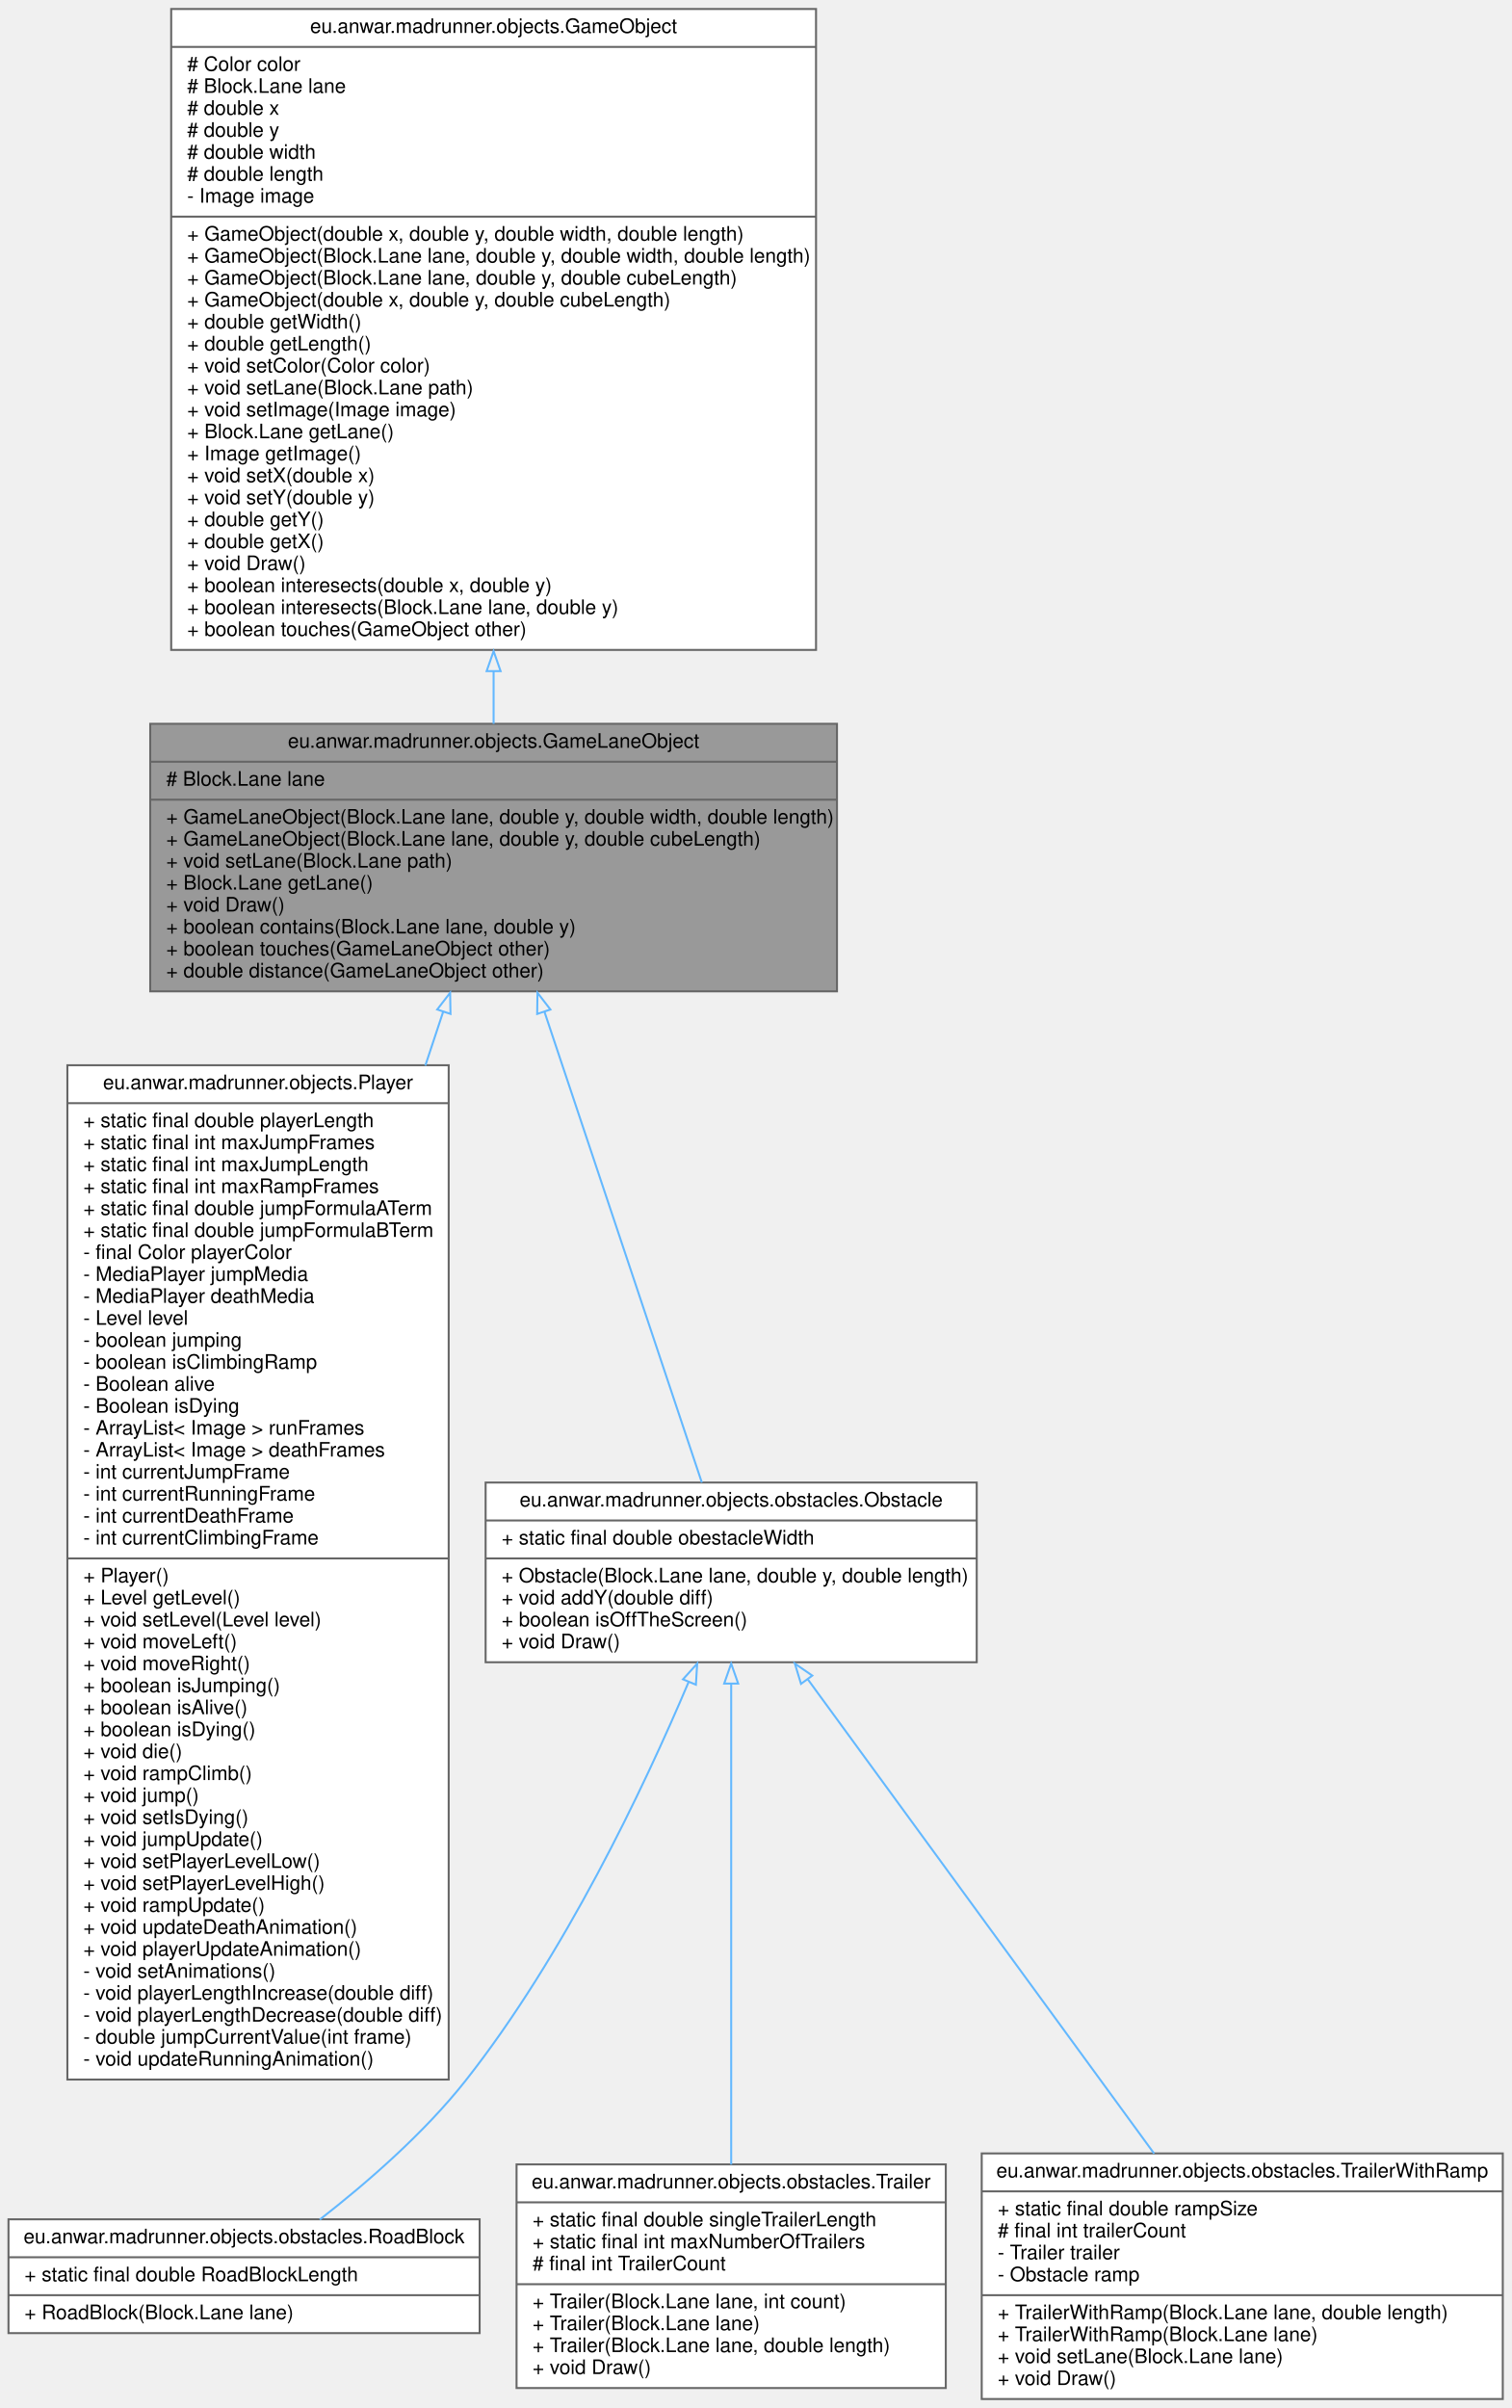
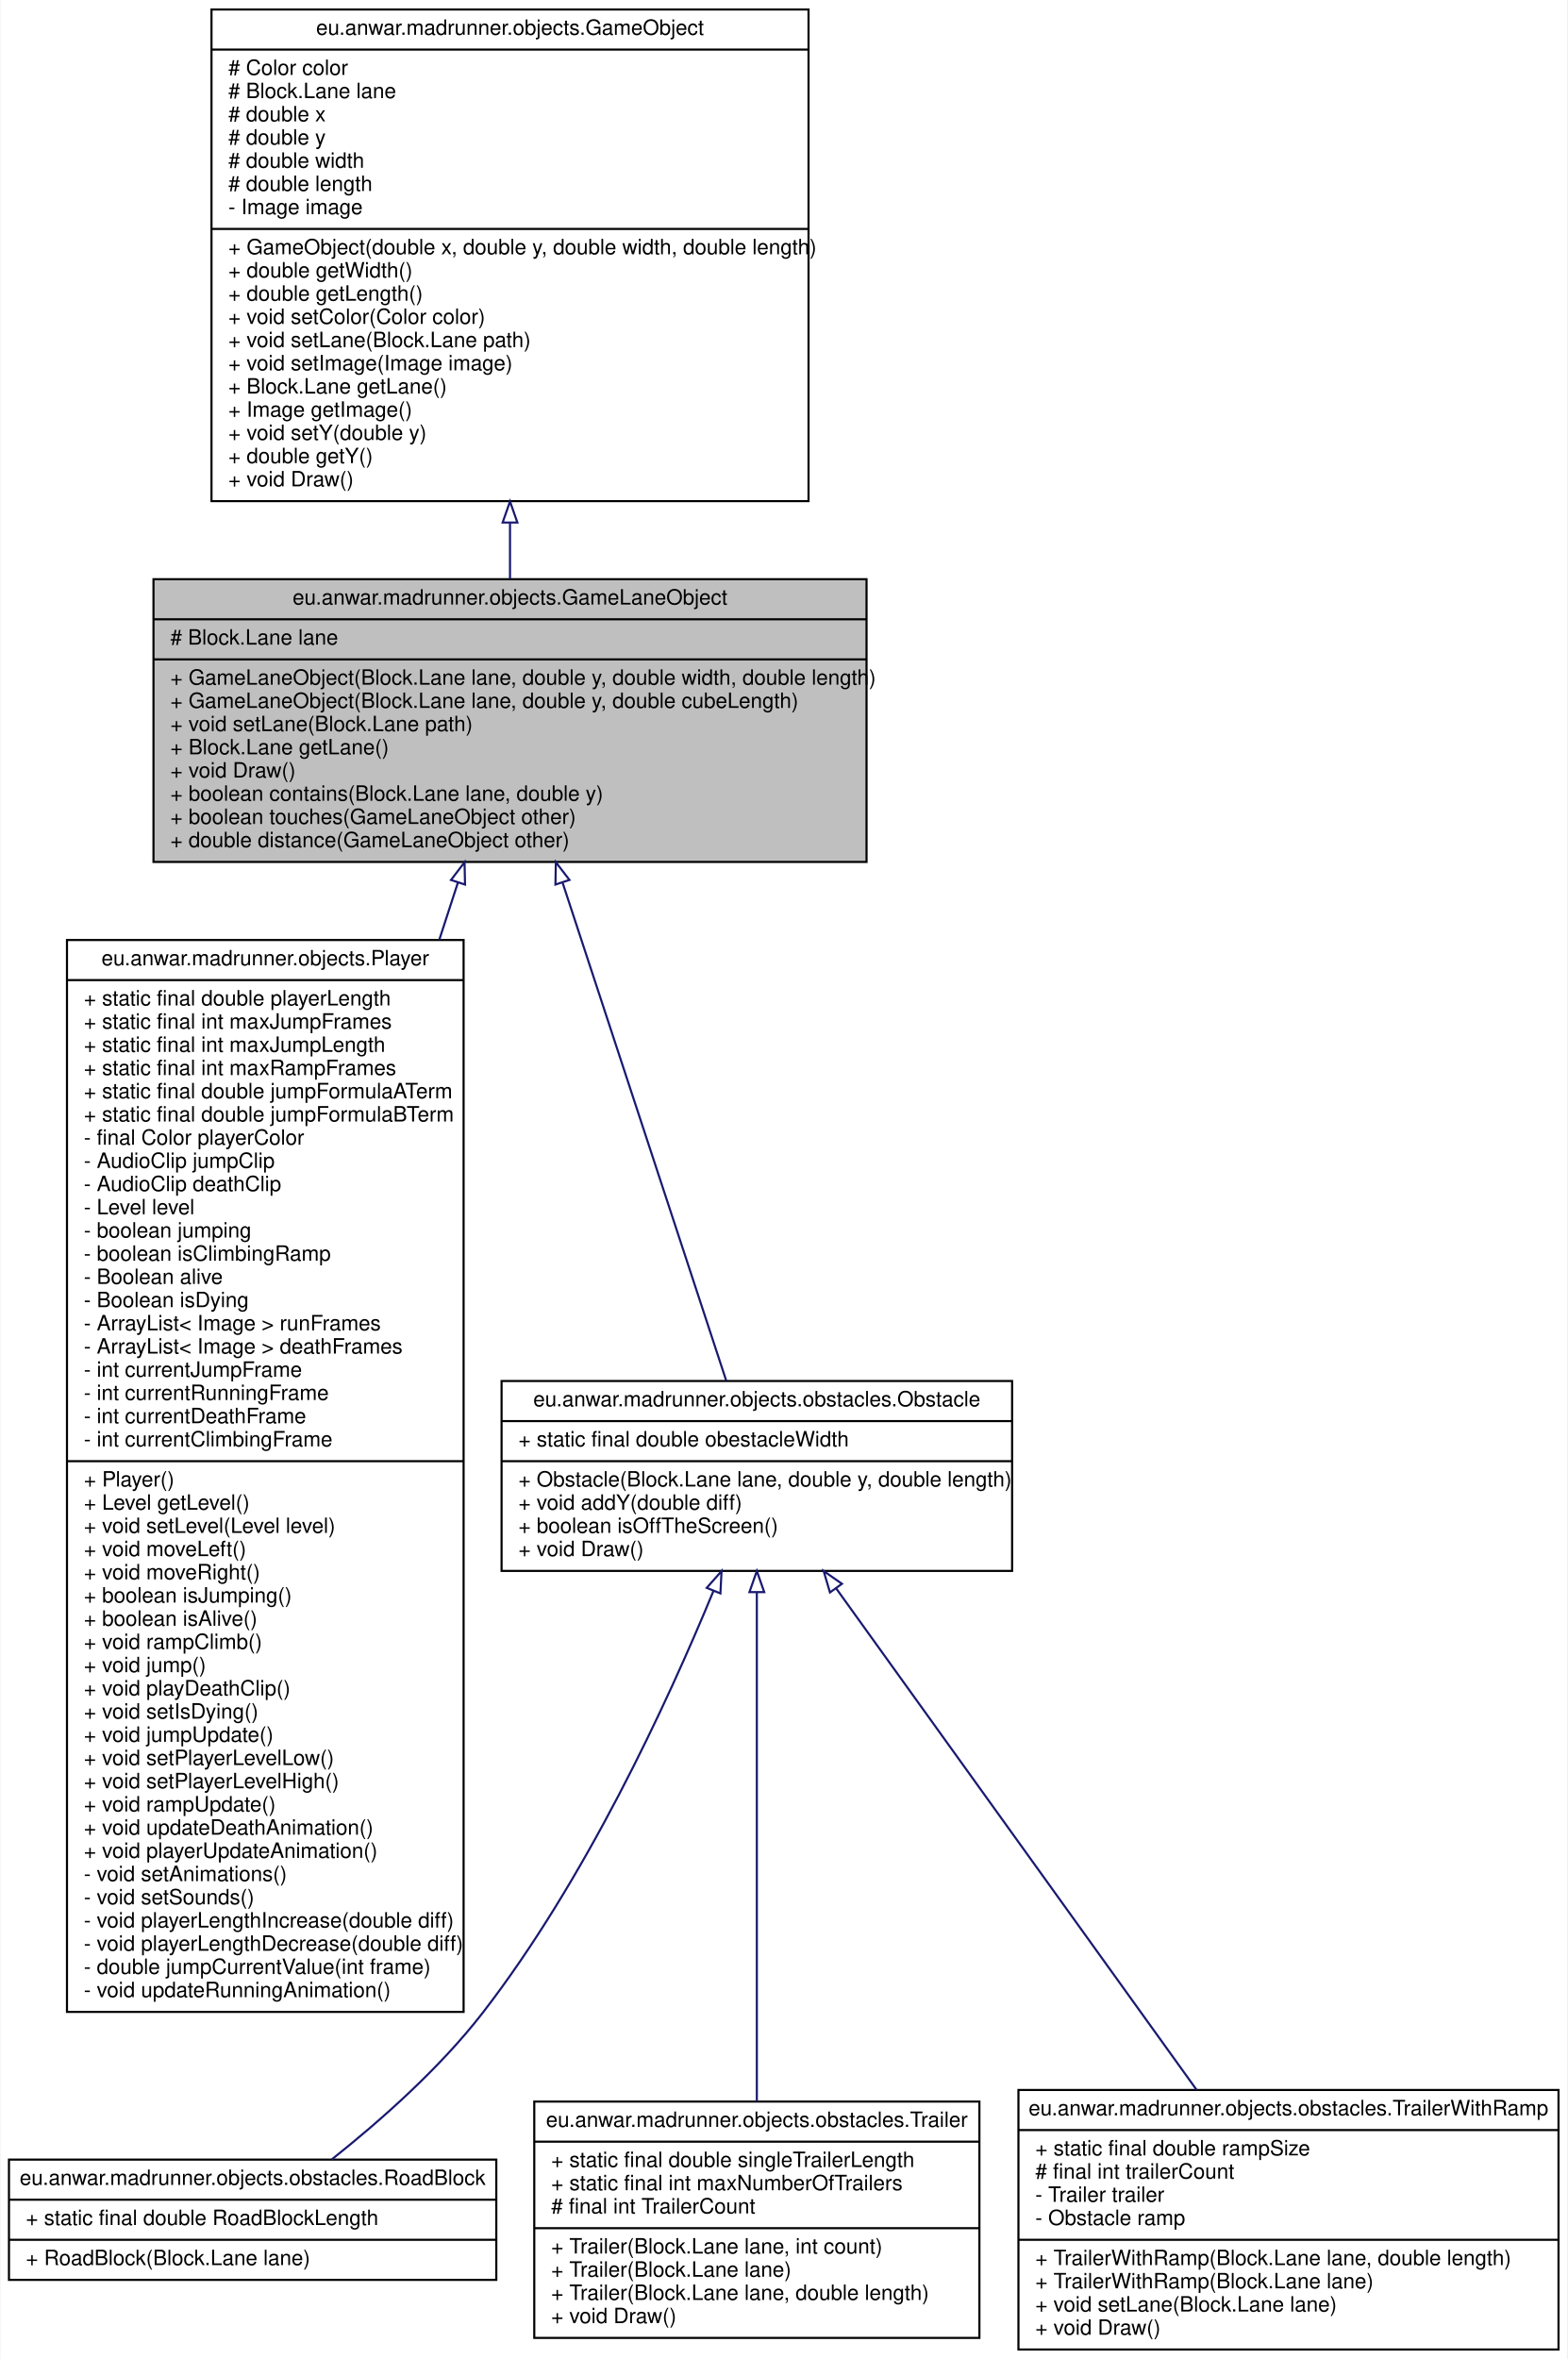
- <svg xmlns="http://www.w3.org/2000/svg" xmlns:xlink="http://www.w3.org/1999/xlink" width="757pt" height="1206pt" viewBox="0.00 0.00 756.50 1206.00">
-   <g id="graph0" class="graph" transform="scale(1 1) rotate(0) translate(4 1202)">
+ <svg xmlns="http://www.w3.org/2000/svg" xmlns:xlink="http://www.w3.org/1999/xlink" width="743pt" height="1118pt" viewBox="0.00 0.00 742.50 1118.00">
+   <g id="graph0" class="graph" transform="scale(1 1) rotate(0) translate(4 1114)">
+     <polygon fill="white" stroke="transparent" points="-4,4 -4,-1114 738.5,-1114 738.5,4 -4,4" />
    <g id="node1" class="node">
      <g id="a_node1">
        <a xlink:title=" ">
-           <polygon fill="#999999" stroke="#666666" points="71,-705.5 71,-839.5 415,-839.5 415,-705.5 71,-705.5" />
-           <text text-anchor="middle" x="243" y="-827.5" font-family="Helvetica,sans-Serif" font-size="10.00">eu.anwar.madrunner.objects.GameLaneObject</text>
-           <polyline fill="none" stroke="#666666" points="71,-820.5 415,-820.5" />
-           <text text-anchor="start" x="79" y="-808.5" font-family="Helvetica,sans-Serif" font-size="10.00"># Block.Lane lane</text>
-           <polyline fill="none" stroke="#666666" points="71,-801.5 415,-801.5" />
-           <text text-anchor="start" x="79" y="-789.5" font-family="Helvetica,sans-Serif" font-size="10.00">+ GameLaneObject(Block.Lane lane, double y, double width, double length)</text>
-           <text text-anchor="start" x="79" y="-778.5" font-family="Helvetica,sans-Serif" font-size="10.00">+ GameLaneObject(Block.Lane lane, double y, double cubeLength)</text>
-           <text text-anchor="start" x="79" y="-767.5" font-family="Helvetica,sans-Serif" font-size="10.00">+ void setLane(Block.Lane path)</text>
-           <text text-anchor="start" x="79" y="-756.5" font-family="Helvetica,sans-Serif" font-size="10.00">+ Block.Lane getLane()</text>
-           <text text-anchor="start" x="79" y="-745.5" font-family="Helvetica,sans-Serif" font-size="10.00">+ void Draw()</text>
-           <text text-anchor="start" x="79" y="-734.5" font-family="Helvetica,sans-Serif" font-size="10.00">+ boolean contains(Block.Lane lane, double y)</text>
-           <text text-anchor="start" x="79" y="-723.5" font-family="Helvetica,sans-Serif" font-size="10.00">+ boolean touches(GameLaneObject other)</text>
-           <text text-anchor="start" x="79" y="-712.5" font-family="Helvetica,sans-Serif" font-size="10.00">+ double distance(GameLaneObject other)</text>
+           <polygon fill="#bfbfbf" stroke="black" points="68.5,-705.5 68.5,-839.5 406.5,-839.5 406.5,-705.5 68.5,-705.5" />
+           <text text-anchor="middle" x="237.5" y="-827.5" font-family="Helvetica,sans-Serif" font-size="10.00">eu.anwar.madrunner.objects.GameLaneObject</text>
+           <polyline fill="none" stroke="black" points="68.5,-820.5 406.5,-820.5 " />
+           <text text-anchor="start" x="76.5" y="-808.5" font-family="Helvetica,sans-Serif" font-size="10.00"># Block.Lane lane</text>
+           <polyline fill="none" stroke="black" points="68.5,-801.5 406.5,-801.5 " />
+           <text text-anchor="start" x="76.5" y="-789.5" font-family="Helvetica,sans-Serif" font-size="10.00">+ GameLaneObject(Block.Lane lane, double y, double width, double length)</text>
+           <text text-anchor="start" x="76.5" y="-778.5" font-family="Helvetica,sans-Serif" font-size="10.00">+ GameLaneObject(Block.Lane lane, double y, double cubeLength)</text>
+           <text text-anchor="start" x="76.5" y="-767.5" font-family="Helvetica,sans-Serif" font-size="10.00">+ void setLane(Block.Lane path)</text>
+           <text text-anchor="start" x="76.5" y="-756.5" font-family="Helvetica,sans-Serif" font-size="10.00">+ Block.Lane getLane()</text>
+           <text text-anchor="start" x="76.5" y="-745.5" font-family="Helvetica,sans-Serif" font-size="10.00">+ void Draw()</text>
+           <text text-anchor="start" x="76.5" y="-734.5" font-family="Helvetica,sans-Serif" font-size="10.00">+ boolean contains(Block.Lane lane, double y)</text>
+           <text text-anchor="start" x="76.5" y="-723.5" font-family="Helvetica,sans-Serif" font-size="10.00">+ boolean touches(GameLaneObject other)</text>
+           <text text-anchor="start" x="76.5" y="-712.5" font-family="Helvetica,sans-Serif" font-size="10.00">+ double distance(GameLaneObject other)</text>
        </a>
      </g>
    </g>
    <g id="node3" class="node">
      <g id="a_node3">
        <a xlink:href="classeu_1_1anwar_1_1madrunner_1_1objects_1_1Player.html" target="_top" xlink:title=" ">
-           <polygon fill="white" stroke="#666666" points="29.5,-160.5 29.5,-668.5 220.5,-668.5 220.5,-160.5 29.5,-160.5" />
-           <text text-anchor="middle" x="125" y="-656.5" font-family="Helvetica,sans-Serif" font-size="10.00">eu.anwar.madrunner.objects.Player</text>
-           <polyline fill="none" stroke="#666666" points="29.5,-649.5 220.5,-649.5" />
-           <text text-anchor="start" x="37.5" y="-637.5" font-family="Helvetica,sans-Serif" font-size="10.00">+ static final double playerLength</text>
-           <text text-anchor="start" x="37.5" y="-626.5" font-family="Helvetica,sans-Serif" font-size="10.00">+ static final int maxJumpFrames</text>
-           <text text-anchor="start" x="37.5" y="-615.5" font-family="Helvetica,sans-Serif" font-size="10.00">+ static final int maxJumpLength</text>
-           <text text-anchor="start" x="37.5" y="-604.5" font-family="Helvetica,sans-Serif" font-size="10.00">+ static final int maxRampFrames</text>
-           <text text-anchor="start" x="37.5" y="-593.5" font-family="Helvetica,sans-Serif" font-size="10.00">+ static final double jumpFormulaATerm</text>
-           <text text-anchor="start" x="37.5" y="-582.5" font-family="Helvetica,sans-Serif" font-size="10.00">+ static final double jumpFormulaBTerm</text>
-           <text text-anchor="start" x="37.5" y="-571.5" font-family="Helvetica,sans-Serif" font-size="10.00">- final Color playerColor</text>
-           <text text-anchor="start" x="37.5" y="-560.5" font-family="Helvetica,sans-Serif" font-size="10.00">- MediaPlayer jumpMedia</text>
-           <text text-anchor="start" x="37.5" y="-549.5" font-family="Helvetica,sans-Serif" font-size="10.00">- MediaPlayer deathMedia</text>
-           <text text-anchor="start" x="37.5" y="-538.5" font-family="Helvetica,sans-Serif" font-size="10.00">- Level level</text>
-           <text text-anchor="start" x="37.5" y="-527.5" font-family="Helvetica,sans-Serif" font-size="10.00">- boolean jumping</text>
-           <text text-anchor="start" x="37.5" y="-516.5" font-family="Helvetica,sans-Serif" font-size="10.00">- boolean isClimbingRamp</text>
-           <text text-anchor="start" x="37.5" y="-505.5" font-family="Helvetica,sans-Serif" font-size="10.00">- Boolean alive</text>
-           <text text-anchor="start" x="37.5" y="-494.5" font-family="Helvetica,sans-Serif" font-size="10.00">- Boolean isDying</text>
-           <text text-anchor="start" x="37.5" y="-483.5" font-family="Helvetica,sans-Serif" font-size="10.00">- ArrayList&lt; Image &gt; runFrames</text>
-           <text text-anchor="start" x="37.5" y="-472.5" font-family="Helvetica,sans-Serif" font-size="10.00">- ArrayList&lt; Image &gt; deathFrames</text>
-           <text text-anchor="start" x="37.5" y="-461.5" font-family="Helvetica,sans-Serif" font-size="10.00">- int currentJumpFrame</text>
-           <text text-anchor="start" x="37.5" y="-450.5" font-family="Helvetica,sans-Serif" font-size="10.00">- int currentRunningFrame</text>
-           <text text-anchor="start" x="37.5" y="-439.5" font-family="Helvetica,sans-Serif" font-size="10.00">- int currentDeathFrame</text>
-           <text text-anchor="start" x="37.5" y="-428.5" font-family="Helvetica,sans-Serif" font-size="10.00">- int currentClimbingFrame</text>
-           <polyline fill="none" stroke="#666666" points="29.5,-421.5 220.5,-421.5" />
-           <text text-anchor="start" x="37.5" y="-409.5" font-family="Helvetica,sans-Serif" font-size="10.00">+ Player()</text>
-           <text text-anchor="start" x="37.5" y="-398.5" font-family="Helvetica,sans-Serif" font-size="10.00">+ Level getLevel()</text>
-           <text text-anchor="start" x="37.5" y="-387.5" font-family="Helvetica,sans-Serif" font-size="10.00">+ void setLevel(Level level)</text>
-           <text text-anchor="start" x="37.5" y="-376.5" font-family="Helvetica,sans-Serif" font-size="10.00">+ void moveLeft()</text>
-           <text text-anchor="start" x="37.5" y="-365.5" font-family="Helvetica,sans-Serif" font-size="10.00">+ void moveRight()</text>
-           <text text-anchor="start" x="37.5" y="-354.5" font-family="Helvetica,sans-Serif" font-size="10.00">+ boolean isJumping()</text>
-           <text text-anchor="start" x="37.5" y="-343.5" font-family="Helvetica,sans-Serif" font-size="10.00">+ boolean isAlive()</text>
-           <text text-anchor="start" x="37.5" y="-332.5" font-family="Helvetica,sans-Serif" font-size="10.00">+ boolean isDying()</text>
-           <text text-anchor="start" x="37.5" y="-321.5" font-family="Helvetica,sans-Serif" font-size="10.00">+ void die()</text>
-           <text text-anchor="start" x="37.5" y="-310.5" font-family="Helvetica,sans-Serif" font-size="10.00">+ void rampClimb()</text>
-           <text text-anchor="start" x="37.5" y="-299.5" font-family="Helvetica,sans-Serif" font-size="10.00">+ void jump()</text>
-           <text text-anchor="start" x="37.5" y="-288.5" font-family="Helvetica,sans-Serif" font-size="10.00">+ void setIsDying()</text>
-           <text text-anchor="start" x="37.5" y="-277.5" font-family="Helvetica,sans-Serif" font-size="10.00">+ void jumpUpdate()</text>
-           <text text-anchor="start" x="37.5" y="-266.5" font-family="Helvetica,sans-Serif" font-size="10.00">+ void setPlayerLevelLow()</text>
-           <text text-anchor="start" x="37.5" y="-255.5" font-family="Helvetica,sans-Serif" font-size="10.00">+ void setPlayerLevelHigh()</text>
-           <text text-anchor="start" x="37.5" y="-244.5" font-family="Helvetica,sans-Serif" font-size="10.00">+ void rampUpdate()</text>
-           <text text-anchor="start" x="37.5" y="-233.5" font-family="Helvetica,sans-Serif" font-size="10.00">+ void updateDeathAnimation()</text>
-           <text text-anchor="start" x="37.5" y="-222.5" font-family="Helvetica,sans-Serif" font-size="10.00">+ void playerUpdateAnimation()</text>
-           <text text-anchor="start" x="37.5" y="-211.5" font-family="Helvetica,sans-Serif" font-size="10.00">- void setAnimations()</text>
-           <text text-anchor="start" x="37.5" y="-200.5" font-family="Helvetica,sans-Serif" font-size="10.00">- void playerLengthIncrease(double diff)</text>
-           <text text-anchor="start" x="37.5" y="-189.5" font-family="Helvetica,sans-Serif" font-size="10.00">- void playerLengthDecrease(double diff)</text>
-           <text text-anchor="start" x="37.5" y="-178.5" font-family="Helvetica,sans-Serif" font-size="10.00">- double jumpCurrentValue(int frame)</text>
-           <text text-anchor="start" x="37.5" y="-167.5" font-family="Helvetica,sans-Serif" font-size="10.00">- void updateRunningAnimation()</text>
+           <polygon fill="white" stroke="black" points="27.5,-160.5 27.5,-668.5 215.5,-668.5 215.5,-160.5 27.5,-160.5" />
+           <text text-anchor="middle" x="121.5" y="-656.5" font-family="Helvetica,sans-Serif" font-size="10.00">eu.anwar.madrunner.objects.Player</text>
+           <polyline fill="none" stroke="black" points="27.5,-649.5 215.5,-649.5 " />
+           <text text-anchor="start" x="35.5" y="-637.5" font-family="Helvetica,sans-Serif" font-size="10.00">+ static final double playerLength</text>
+           <text text-anchor="start" x="35.5" y="-626.5" font-family="Helvetica,sans-Serif" font-size="10.00">+ static final int maxJumpFrames</text>
+           <text text-anchor="start" x="35.5" y="-615.5" font-family="Helvetica,sans-Serif" font-size="10.00">+ static final int maxJumpLength</text>
+           <text text-anchor="start" x="35.5" y="-604.5" font-family="Helvetica,sans-Serif" font-size="10.00">+ static final int maxRampFrames</text>
+           <text text-anchor="start" x="35.5" y="-593.5" font-family="Helvetica,sans-Serif" font-size="10.00">+ static final double jumpFormulaATerm</text>
+           <text text-anchor="start" x="35.5" y="-582.5" font-family="Helvetica,sans-Serif" font-size="10.00">+ static final double jumpFormulaBTerm</text>
+           <text text-anchor="start" x="35.5" y="-571.5" font-family="Helvetica,sans-Serif" font-size="10.00">- final Color playerColor</text>
+           <text text-anchor="start" x="35.5" y="-560.5" font-family="Helvetica,sans-Serif" font-size="10.00">- AudioClip jumpClip</text>
+           <text text-anchor="start" x="35.5" y="-549.5" font-family="Helvetica,sans-Serif" font-size="10.00">- AudioClip deathClip</text>
+           <text text-anchor="start" x="35.5" y="-538.5" font-family="Helvetica,sans-Serif" font-size="10.00">- Level level</text>
+           <text text-anchor="start" x="35.5" y="-527.5" font-family="Helvetica,sans-Serif" font-size="10.00">- boolean jumping</text>
+           <text text-anchor="start" x="35.5" y="-516.5" font-family="Helvetica,sans-Serif" font-size="10.00">- boolean isClimbingRamp</text>
+           <text text-anchor="start" x="35.5" y="-505.5" font-family="Helvetica,sans-Serif" font-size="10.00">- Boolean alive</text>
+           <text text-anchor="start" x="35.5" y="-494.5" font-family="Helvetica,sans-Serif" font-size="10.00">- Boolean isDying</text>
+           <text text-anchor="start" x="35.5" y="-483.5" font-family="Helvetica,sans-Serif" font-size="10.00">- ArrayList&lt; Image &gt; runFrames</text>
+           <text text-anchor="start" x="35.5" y="-472.5" font-family="Helvetica,sans-Serif" font-size="10.00">- ArrayList&lt; Image &gt; deathFrames</text>
+           <text text-anchor="start" x="35.5" y="-461.5" font-family="Helvetica,sans-Serif" font-size="10.00">- int currentJumpFrame</text>
+           <text text-anchor="start" x="35.5" y="-450.5" font-family="Helvetica,sans-Serif" font-size="10.00">- int currentRunningFrame</text>
+           <text text-anchor="start" x="35.5" y="-439.5" font-family="Helvetica,sans-Serif" font-size="10.00">- int currentDeathFrame</text>
+           <text text-anchor="start" x="35.5" y="-428.5" font-family="Helvetica,sans-Serif" font-size="10.00">- int currentClimbingFrame</text>
+           <polyline fill="none" stroke="black" points="27.5,-421.5 215.5,-421.5 " />
+           <text text-anchor="start" x="35.5" y="-409.5" font-family="Helvetica,sans-Serif" font-size="10.00">+ Player()</text>
+           <text text-anchor="start" x="35.5" y="-398.5" font-family="Helvetica,sans-Serif" font-size="10.00">+ Level getLevel()</text>
+           <text text-anchor="start" x="35.5" y="-387.5" font-family="Helvetica,sans-Serif" font-size="10.00">+ void setLevel(Level level)</text>
+           <text text-anchor="start" x="35.5" y="-376.5" font-family="Helvetica,sans-Serif" font-size="10.00">+ void moveLeft()</text>
+           <text text-anchor="start" x="35.5" y="-365.5" font-family="Helvetica,sans-Serif" font-size="10.00">+ void moveRight()</text>
+           <text text-anchor="start" x="35.5" y="-354.5" font-family="Helvetica,sans-Serif" font-size="10.00">+ boolean isJumping()</text>
+           <text text-anchor="start" x="35.5" y="-343.5" font-family="Helvetica,sans-Serif" font-size="10.00">+ boolean isAlive()</text>
+           <text text-anchor="start" x="35.5" y="-332.5" font-family="Helvetica,sans-Serif" font-size="10.00">+ void rampClimb()</text>
+           <text text-anchor="start" x="35.5" y="-321.5" font-family="Helvetica,sans-Serif" font-size="10.00">+ void jump()</text>
+           <text text-anchor="start" x="35.5" y="-310.5" font-family="Helvetica,sans-Serif" font-size="10.00">+ void playDeathClip()</text>
+           <text text-anchor="start" x="35.5" y="-299.5" font-family="Helvetica,sans-Serif" font-size="10.00">+ void setIsDying()</text>
+           <text text-anchor="start" x="35.5" y="-288.5" font-family="Helvetica,sans-Serif" font-size="10.00">+ void jumpUpdate()</text>
+           <text text-anchor="start" x="35.5" y="-277.5" font-family="Helvetica,sans-Serif" font-size="10.00">+ void setPlayerLevelLow()</text>
+           <text text-anchor="start" x="35.5" y="-266.5" font-family="Helvetica,sans-Serif" font-size="10.00">+ void setPlayerLevelHigh()</text>
+           <text text-anchor="start" x="35.5" y="-255.5" font-family="Helvetica,sans-Serif" font-size="10.00">+ void rampUpdate()</text>
+           <text text-anchor="start" x="35.5" y="-244.5" font-family="Helvetica,sans-Serif" font-size="10.00">+ void updateDeathAnimation()</text>
+           <text text-anchor="start" x="35.5" y="-233.5" font-family="Helvetica,sans-Serif" font-size="10.00">+ void playerUpdateAnimation()</text>
+           <text text-anchor="start" x="35.5" y="-222.5" font-family="Helvetica,sans-Serif" font-size="10.00">- void setAnimations()</text>
+           <text text-anchor="start" x="35.5" y="-211.5" font-family="Helvetica,sans-Serif" font-size="10.00">- void setSounds()</text>
+           <text text-anchor="start" x="35.5" y="-200.5" font-family="Helvetica,sans-Serif" font-size="10.00">- void playerLengthIncrease(double diff)</text>
+           <text text-anchor="start" x="35.5" y="-189.5" font-family="Helvetica,sans-Serif" font-size="10.00">- void playerLengthDecrease(double diff)</text>
+           <text text-anchor="start" x="35.5" y="-178.5" font-family="Helvetica,sans-Serif" font-size="10.00">- double jumpCurrentValue(int frame)</text>
+           <text text-anchor="start" x="35.5" y="-167.5" font-family="Helvetica,sans-Serif" font-size="10.00">- void updateRunningAnimation()</text>
        </a>
      </g>
    </g>
    <g id="edge2" class="edge">
-       <path fill="none" stroke="#63b8ff" d="M217.81,-695.51C214.95,-686.89 211.93,-677.77 208.8,-668.32" />
-       <polygon fill="none" stroke="#63b8ff" points="214.75,-696.4 221.22,-704.79 221.4,-694.2 214.75,-696.4" />
+       <path fill="none" stroke="midnightblue" d="M212.84,-695.83C210.03,-687.19 207.05,-678.06 203.97,-668.59" />
+       <polygon fill="none" stroke="midnightblue" points="209.53,-696.95 215.95,-705.37 216.18,-694.78 209.53,-696.95" />
    </g>
    <g id="node4" class="node">
      <g id="a_node4">
        <a xlink:href="classeu_1_1anwar_1_1madrunner_1_1objects_1_1obstacles_1_1Obstacle.html" target="_top" xlink:title=" ">
-           <polygon fill="white" stroke="#666666" points="239,-369.5 239,-459.5 485,-459.5 485,-369.5 239,-369.5" />
-           <text text-anchor="middle" x="362" y="-447.5" font-family="Helvetica,sans-Serif" font-size="10.00">eu.anwar.madrunner.objects.obstacles.Obstacle</text>
-           <polyline fill="none" stroke="#666666" points="239,-440.5 485,-440.5" />
-           <text text-anchor="start" x="247" y="-428.5" font-family="Helvetica,sans-Serif" font-size="10.00">+ static final double obestacleWidth</text>
-           <polyline fill="none" stroke="#666666" points="239,-421.5 485,-421.5" />
-           <text text-anchor="start" x="247" y="-409.5" font-family="Helvetica,sans-Serif" font-size="10.00">+ Obstacle(Block.Lane lane, double y, double length)</text>
-           <text text-anchor="start" x="247" y="-398.5" font-family="Helvetica,sans-Serif" font-size="10.00">+ void addY(double diff)</text>
-           <text text-anchor="start" x="247" y="-387.5" font-family="Helvetica,sans-Serif" font-size="10.00">+ boolean isOffTheScreen()</text>
-           <text text-anchor="start" x="247" y="-376.5" font-family="Helvetica,sans-Serif" font-size="10.00">+ void Draw()</text>
+           <polygon fill="white" stroke="black" points="233.5,-369.5 233.5,-459.5 475.5,-459.5 475.5,-369.5 233.5,-369.5" />
+           <text text-anchor="middle" x="354.5" y="-447.5" font-family="Helvetica,sans-Serif" font-size="10.00">eu.anwar.madrunner.objects.obstacles.Obstacle</text>
+           <polyline fill="none" stroke="black" points="233.5,-440.5 475.5,-440.5 " />
+           <text text-anchor="start" x="241.5" y="-428.5" font-family="Helvetica,sans-Serif" font-size="10.00">+ static final double obestacleWidth</text>
+           <polyline fill="none" stroke="black" points="233.5,-421.5 475.5,-421.5 " />
+           <text text-anchor="start" x="241.5" y="-409.5" font-family="Helvetica,sans-Serif" font-size="10.00">+ Obstacle(Block.Lane lane, double y, double length)</text>
+           <text text-anchor="start" x="241.5" y="-398.5" font-family="Helvetica,sans-Serif" font-size="10.00">+ void addY(double diff)</text>
+           <text text-anchor="start" x="241.5" y="-387.5" font-family="Helvetica,sans-Serif" font-size="10.00">+ boolean isOffTheScreen()</text>
+           <text text-anchor="start" x="241.5" y="-376.5" font-family="Helvetica,sans-Serif" font-size="10.00">+ void Draw()</text>
        </a>
      </g>
    </g>
    <g id="edge3" class="edge">
-       <path fill="none" stroke="#63b8ff" d="M268.42,-695.44C292.44,-623.6 327.63,-518.34 347.3,-459.49" />
-       <polygon fill="none" stroke="#63b8ff" points="264.82,-694.2 264.97,-704.79 271.45,-696.41 264.82,-694.2" />
+       <path fill="none" stroke="midnightblue" d="M262.49,-695.47C286.08,-623.69 320.64,-518.52 339.99,-459.64" />
+       <polygon fill="none" stroke="midnightblue" points="259.03,-694.78 259.23,-705.37 265.68,-696.97 259.03,-694.78" />
    </g>
    <g id="node2" class="node">
      <g id="a_node2">
        <a xlink:href="classeu_1_1anwar_1_1madrunner_1_1objects_1_1GameObject.html" target="_top" xlink:title=" ">
-           <polygon fill="white" stroke="#666666" points="81.5,-876.5 81.5,-1197.5 404.5,-1197.5 404.5,-876.5 81.5,-876.5" />
-           <text text-anchor="middle" x="243" y="-1185.5" font-family="Helvetica,sans-Serif" font-size="10.00">eu.anwar.madrunner.objects.GameObject</text>
-           <polyline fill="none" stroke="#666666" points="81.5,-1178.5 404.5,-1178.5" />
-           <text text-anchor="start" x="89.5" y="-1166.5" font-family="Helvetica,sans-Serif" font-size="10.00"># Color color</text>
-           <text text-anchor="start" x="89.5" y="-1155.5" font-family="Helvetica,sans-Serif" font-size="10.00"># Block.Lane lane</text>
-           <text text-anchor="start" x="89.5" y="-1144.5" font-family="Helvetica,sans-Serif" font-size="10.00"># double x</text>
-           <text text-anchor="start" x="89.5" y="-1133.5" font-family="Helvetica,sans-Serif" font-size="10.00"># double y</text>
-           <text text-anchor="start" x="89.5" y="-1122.5" font-family="Helvetica,sans-Serif" font-size="10.00"># double width</text>
-           <text text-anchor="start" x="89.5" y="-1111.5" font-family="Helvetica,sans-Serif" font-size="10.00"># double length</text>
-           <text text-anchor="start" x="89.5" y="-1100.5" font-family="Helvetica,sans-Serif" font-size="10.00">- Image image</text>
-           <polyline fill="none" stroke="#666666" points="81.5,-1093.5 404.5,-1093.5" />
-           <text text-anchor="start" x="89.5" y="-1081.5" font-family="Helvetica,sans-Serif" font-size="10.00">+ GameObject(double x, double y, double width, double length)</text>
-           <text text-anchor="start" x="89.5" y="-1070.5" font-family="Helvetica,sans-Serif" font-size="10.00">+ GameObject(Block.Lane lane, double y, double width, double length)</text>
-           <text text-anchor="start" x="89.5" y="-1059.5" font-family="Helvetica,sans-Serif" font-size="10.00">+ GameObject(Block.Lane lane, double y, double cubeLength)</text>
-           <text text-anchor="start" x="89.5" y="-1048.5" font-family="Helvetica,sans-Serif" font-size="10.00">+ GameObject(double x, double y, double cubeLength)</text>
-           <text text-anchor="start" x="89.5" y="-1037.5" font-family="Helvetica,sans-Serif" font-size="10.00">+ double getWidth()</text>
-           <text text-anchor="start" x="89.5" y="-1026.5" font-family="Helvetica,sans-Serif" font-size="10.00">+ double getLength()</text>
-           <text text-anchor="start" x="89.5" y="-1015.5" font-family="Helvetica,sans-Serif" font-size="10.00">+ void setColor(Color color)</text>
-           <text text-anchor="start" x="89.5" y="-1004.5" font-family="Helvetica,sans-Serif" font-size="10.00">+ void setLane(Block.Lane path)</text>
-           <text text-anchor="start" x="89.5" y="-993.5" font-family="Helvetica,sans-Serif" font-size="10.00">+ void setImage(Image image)</text>
-           <text text-anchor="start" x="89.5" y="-982.5" font-family="Helvetica,sans-Serif" font-size="10.00">+ Block.Lane getLane()</text>
-           <text text-anchor="start" x="89.5" y="-971.5" font-family="Helvetica,sans-Serif" font-size="10.00">+ Image getImage()</text>
-           <text text-anchor="start" x="89.5" y="-960.5" font-family="Helvetica,sans-Serif" font-size="10.00">+ void setX(double x)</text>
-           <text text-anchor="start" x="89.5" y="-949.5" font-family="Helvetica,sans-Serif" font-size="10.00">+ void setY(double y)</text>
-           <text text-anchor="start" x="89.5" y="-938.5" font-family="Helvetica,sans-Serif" font-size="10.00">+ double getY()</text>
-           <text text-anchor="start" x="89.5" y="-927.5" font-family="Helvetica,sans-Serif" font-size="10.00">+ double getX()</text>
-           <text text-anchor="start" x="89.5" y="-916.5" font-family="Helvetica,sans-Serif" font-size="10.00">+ void Draw()</text>
-           <text text-anchor="start" x="89.5" y="-905.5" font-family="Helvetica,sans-Serif" font-size="10.00">+ boolean interesects(double x, double y)</text>
-           <text text-anchor="start" x="89.5" y="-894.5" font-family="Helvetica,sans-Serif" font-size="10.00">+ boolean interesects(Block.Lane lane, double y)</text>
-           <text text-anchor="start" x="89.5" y="-883.5" font-family="Helvetica,sans-Serif" font-size="10.00">+ boolean touches(GameObject other)</text>
+           <polygon fill="white" stroke="black" points="96,-876.5 96,-1109.5 379,-1109.5 379,-876.5 96,-876.5" />
+           <text text-anchor="middle" x="237.5" y="-1097.5" font-family="Helvetica,sans-Serif" font-size="10.00">eu.anwar.madrunner.objects.GameObject</text>
+           <polyline fill="none" stroke="black" points="96,-1090.5 379,-1090.5 " />
+           <text text-anchor="start" x="104" y="-1078.5" font-family="Helvetica,sans-Serif" font-size="10.00"># Color color</text>
+           <text text-anchor="start" x="104" y="-1067.5" font-family="Helvetica,sans-Serif" font-size="10.00"># Block.Lane lane</text>
+           <text text-anchor="start" x="104" y="-1056.5" font-family="Helvetica,sans-Serif" font-size="10.00"># double x</text>
+           <text text-anchor="start" x="104" y="-1045.5" font-family="Helvetica,sans-Serif" font-size="10.00"># double y</text>
+           <text text-anchor="start" x="104" y="-1034.5" font-family="Helvetica,sans-Serif" font-size="10.00"># double width</text>
+           <text text-anchor="start" x="104" y="-1023.5" font-family="Helvetica,sans-Serif" font-size="10.00"># double length</text>
+           <text text-anchor="start" x="104" y="-1012.5" font-family="Helvetica,sans-Serif" font-size="10.00">- Image image</text>
+           <polyline fill="none" stroke="black" points="96,-1005.5 379,-1005.5 " />
+           <text text-anchor="start" x="104" y="-993.5" font-family="Helvetica,sans-Serif" font-size="10.00">+ GameObject(double x, double y, double width, double length)</text>
+           <text text-anchor="start" x="104" y="-982.5" font-family="Helvetica,sans-Serif" font-size="10.00">+ double getWidth()</text>
+           <text text-anchor="start" x="104" y="-971.5" font-family="Helvetica,sans-Serif" font-size="10.00">+ double getLength()</text>
+           <text text-anchor="start" x="104" y="-960.5" font-family="Helvetica,sans-Serif" font-size="10.00">+ void setColor(Color color)</text>
+           <text text-anchor="start" x="104" y="-949.5" font-family="Helvetica,sans-Serif" font-size="10.00">+ void setLane(Block.Lane path)</text>
+           <text text-anchor="start" x="104" y="-938.5" font-family="Helvetica,sans-Serif" font-size="10.00">+ void setImage(Image image)</text>
+           <text text-anchor="start" x="104" y="-927.5" font-family="Helvetica,sans-Serif" font-size="10.00">+ Block.Lane getLane()</text>
+           <text text-anchor="start" x="104" y="-916.5" font-family="Helvetica,sans-Serif" font-size="10.00">+ Image getImage()</text>
+           <text text-anchor="start" x="104" y="-905.5" font-family="Helvetica,sans-Serif" font-size="10.00">+ void setY(double y)</text>
+           <text text-anchor="start" x="104" y="-894.5" font-family="Helvetica,sans-Serif" font-size="10.00">+ double getY()</text>
+           <text text-anchor="start" x="104" y="-883.5" font-family="Helvetica,sans-Serif" font-size="10.00">+ void Draw()</text>
        </a>
      </g>
    </g>
    <g id="edge1" class="edge">
-       <path fill="none" stroke="#63b8ff" d="M243,-865.98C243,-856.8 243,-847.91 243,-839.49" />
-       <polygon fill="none" stroke="#63b8ff" points="239.5,-865.87 243,-875.87 246.5,-865.87 239.5,-865.87" />
+       <path fill="none" stroke="midnightblue" d="M237.5,-866.06C237.5,-857 237.5,-848.09 237.5,-839.59" />
+       <polygon fill="none" stroke="midnightblue" points="234,-866.35 237.5,-876.35 241,-866.35 234,-866.35" />
    </g>
    <g id="node5" class="node">
      <g id="a_node5">
        <a xlink:href="classeu_1_1anwar_1_1madrunner_1_1objects_1_1obstacles_1_1RoadBlock.html" target="_top" xlink:title=" ">
-           <polygon fill="white" stroke="#666666" points="0,-33.5 0,-90.5 236,-90.5 236,-33.5 0,-33.5" />
-           <text text-anchor="middle" x="118" y="-78.5" font-family="Helvetica,sans-Serif" font-size="10.00">eu.anwar.madrunner.objects.obstacles.RoadBlock</text>
-           <polyline fill="none" stroke="#666666" points="0,-71.5 236,-71.5" />
+           <polygon fill="white" stroke="black" points="0,-33.5 0,-90.5 231,-90.5 231,-33.5 0,-33.5" />
+           <text text-anchor="middle" x="115.5" y="-78.5" font-family="Helvetica,sans-Serif" font-size="10.00">eu.anwar.madrunner.objects.obstacles.RoadBlock</text>
+           <polyline fill="none" stroke="black" points="0,-71.5 231,-71.5 " />
          <text text-anchor="start" x="8" y="-59.5" font-family="Helvetica,sans-Serif" font-size="10.00">+ static final double RoadBlockLength</text>
-           <polyline fill="none" stroke="#666666" points="0,-52.5 236,-52.5" />
+           <polyline fill="none" stroke="black" points="0,-52.5 231,-52.5 " />
          <text text-anchor="start" x="8" y="-40.5" font-family="Helvetica,sans-Serif" font-size="10.00">+ RoadBlock(Block.Lane lane)</text>
        </a>
      </g>
    </g>
    <g id="edge4" class="edge">
-       <path fill="none" stroke="#63b8ff" d="M340.77,-359.81C317.98,-306.03 278.3,-222.5 229,-160 208,-133.38 179,-108.33 155.91,-90.36" />
-       <polygon fill="none" stroke="#63b8ff" points="337.87,-360.95 344.97,-368.82 344.33,-358.25 337.87,-360.95" />
+       <path fill="none" stroke="midnightblue" d="M333.96,-360.06C311.79,-306.34 273.05,-222.72 224.5,-160 204.03,-133.56 175.69,-108.6 153.04,-90.62" />
+       <polygon fill="none" stroke="midnightblue" points="330.75,-361.47 337.77,-369.41 337.23,-358.83 330.75,-361.47" />
    </g>
    <g id="node6" class="node">
      <g id="a_node6">
        <a xlink:href="classeu_1_1anwar_1_1madrunner_1_1objects_1_1obstacles_1_1Trailer.html" target="_top" xlink:title=" ">
-           <polygon fill="white" stroke="#666666" points="254.5,-6 254.5,-118 469.5,-118 469.5,-6 254.5,-6" />
-           <text text-anchor="middle" x="362" y="-106" font-family="Helvetica,sans-Serif" font-size="10.00">eu.anwar.madrunner.objects.obstacles.Trailer</text>
-           <polyline fill="none" stroke="#666666" points="254.5,-99 469.5,-99" />
-           <text text-anchor="start" x="262.5" y="-87" font-family="Helvetica,sans-Serif" font-size="10.00">+ static final double singleTrailerLength</text>
-           <text text-anchor="start" x="262.5" y="-76" font-family="Helvetica,sans-Serif" font-size="10.00">+ static final int maxNumberOfTrailers</text>
-           <text text-anchor="start" x="262.5" y="-65" font-family="Helvetica,sans-Serif" font-size="10.00"># final int TrailerCount</text>
-           <polyline fill="none" stroke="#666666" points="254.5,-58 469.5,-58" />
-           <text text-anchor="start" x="262.5" y="-46" font-family="Helvetica,sans-Serif" font-size="10.00">+ Trailer(Block.Lane lane, int count)</text>
-           <text text-anchor="start" x="262.5" y="-35" font-family="Helvetica,sans-Serif" font-size="10.00">+ Trailer(Block.Lane lane)</text>
-           <text text-anchor="start" x="262.5" y="-24" font-family="Helvetica,sans-Serif" font-size="10.00">+ Trailer(Block.Lane lane, double length)</text>
-           <text text-anchor="start" x="262.5" y="-13" font-family="Helvetica,sans-Serif" font-size="10.00">+ void Draw()</text>
+           <polygon fill="white" stroke="black" points="249,-6 249,-118 460,-118 460,-6 249,-6" />
+           <text text-anchor="middle" x="354.5" y="-106" font-family="Helvetica,sans-Serif" font-size="10.00">eu.anwar.madrunner.objects.obstacles.Trailer</text>
+           <polyline fill="none" stroke="black" points="249,-99 460,-99 " />
+           <text text-anchor="start" x="257" y="-87" font-family="Helvetica,sans-Serif" font-size="10.00">+ static final double singleTrailerLength</text>
+           <text text-anchor="start" x="257" y="-76" font-family="Helvetica,sans-Serif" font-size="10.00">+ static final int maxNumberOfTrailers</text>
+           <text text-anchor="start" x="257" y="-65" font-family="Helvetica,sans-Serif" font-size="10.00"># final int TrailerCount</text>
+           <polyline fill="none" stroke="black" points="249,-58 460,-58 " />
+           <text text-anchor="start" x="257" y="-46" font-family="Helvetica,sans-Serif" font-size="10.00">+ Trailer(Block.Lane lane, int count)</text>
+           <text text-anchor="start" x="257" y="-35" font-family="Helvetica,sans-Serif" font-size="10.00">+ Trailer(Block.Lane lane)</text>
+           <text text-anchor="start" x="257" y="-24" font-family="Helvetica,sans-Serif" font-size="10.00">+ Trailer(Block.Lane lane, double length)</text>
+           <text text-anchor="start" x="257" y="-13" font-family="Helvetica,sans-Serif" font-size="10.00">+ void Draw()</text>
        </a>
      </g>
    </g>
    <g id="edge5" class="edge">
-       <path fill="none" stroke="#63b8ff" d="M362,-358.88C362,-293.23 362,-183.7 362,-117.92" />
-       <polygon fill="none" stroke="#63b8ff" points="358.5,-358.82 362,-368.82 365.5,-358.82 358.5,-358.82" />
+       <path fill="none" stroke="midnightblue" d="M354.5,-359.34C354.5,-293.8 354.5,-184.05 354.5,-118.09" />
+       <polygon fill="none" stroke="midnightblue" points="351,-359.46 354.5,-369.46 358,-359.46 351,-359.46" />
    </g>
    <g id="node7" class="node">
      <g id="a_node7">
        <a xlink:href="classeu_1_1anwar_1_1madrunner_1_1objects_1_1obstacles_1_1TrailerWithRamp.html" target="_top" xlink:title=" ">
-           <polygon fill="white" stroke="#666666" points="487.5,-0.5 487.5,-123.5 748.5,-123.5 748.5,-0.5 487.5,-0.5" />
-           <text text-anchor="middle" x="618" y="-111.5" font-family="Helvetica,sans-Serif" font-size="10.00">eu.anwar.madrunner.objects.obstacles.TrailerWithRamp</text>
-           <polyline fill="none" stroke="#666666" points="487.5,-104.5 748.5,-104.5" />
-           <text text-anchor="start" x="495.5" y="-92.5" font-family="Helvetica,sans-Serif" font-size="10.00">+ static final double rampSize</text>
-           <text text-anchor="start" x="495.5" y="-81.5" font-family="Helvetica,sans-Serif" font-size="10.00"># final int trailerCount</text>
-           <text text-anchor="start" x="495.5" y="-70.5" font-family="Helvetica,sans-Serif" font-size="10.00">- Trailer trailer</text>
-           <text text-anchor="start" x="495.5" y="-59.5" font-family="Helvetica,sans-Serif" font-size="10.00">- Obstacle ramp</text>
-           <polyline fill="none" stroke="#666666" points="487.5,-52.5 748.5,-52.5" />
-           <text text-anchor="start" x="495.5" y="-40.5" font-family="Helvetica,sans-Serif" font-size="10.00">+ TrailerWithRamp(Block.Lane lane, double length)</text>
-           <text text-anchor="start" x="495.5" y="-29.5" font-family="Helvetica,sans-Serif" font-size="10.00">+ TrailerWithRamp(Block.Lane lane)</text>
-           <text text-anchor="start" x="495.5" y="-18.5" font-family="Helvetica,sans-Serif" font-size="10.00">+ void setLane(Block.Lane lane)</text>
-           <text text-anchor="start" x="495.5" y="-7.5" font-family="Helvetica,sans-Serif" font-size="10.00">+ void Draw()</text>
+           <polygon fill="white" stroke="black" points="478.5,-0.5 478.5,-123.5 734.5,-123.5 734.5,-0.5 478.5,-0.5" />
+           <text text-anchor="middle" x="606.5" y="-111.5" font-family="Helvetica,sans-Serif" font-size="10.00">eu.anwar.madrunner.objects.obstacles.TrailerWithRamp</text>
+           <polyline fill="none" stroke="black" points="478.5,-104.5 734.5,-104.5 " />
+           <text text-anchor="start" x="486.5" y="-92.5" font-family="Helvetica,sans-Serif" font-size="10.00">+ static final double rampSize</text>
+           <text text-anchor="start" x="486.5" y="-81.5" font-family="Helvetica,sans-Serif" font-size="10.00"># final int trailerCount</text>
+           <text text-anchor="start" x="486.5" y="-70.5" font-family="Helvetica,sans-Serif" font-size="10.00">- Trailer trailer</text>
+           <text text-anchor="start" x="486.5" y="-59.5" font-family="Helvetica,sans-Serif" font-size="10.00">- Obstacle ramp</text>
+           <polyline fill="none" stroke="black" points="478.5,-52.5 734.5,-52.5 " />
+           <text text-anchor="start" x="486.5" y="-40.5" font-family="Helvetica,sans-Serif" font-size="10.00">+ TrailerWithRamp(Block.Lane lane, double length)</text>
+           <text text-anchor="start" x="486.5" y="-29.5" font-family="Helvetica,sans-Serif" font-size="10.00">+ TrailerWithRamp(Block.Lane lane)</text>
+           <text text-anchor="start" x="486.5" y="-18.5" font-family="Helvetica,sans-Serif" font-size="10.00">+ void setLane(Block.Lane lane)</text>
+           <text text-anchor="start" x="486.5" y="-7.5" font-family="Helvetica,sans-Serif" font-size="10.00">+ void Draw()</text>
        </a>
      </g>
    </g>
    <g id="edge6" class="edge">
-       <path fill="none" stroke="#63b8ff" d="M400.24,-361.14C446.7,-297.54 524.91,-190.46 573.87,-123.42" />
-       <polygon fill="none" stroke="#63b8ff" points="396.98,-358.68 393.9,-368.82 402.63,-362.81 396.98,-358.68" />
+       <path fill="none" stroke="midnightblue" d="M392.12,-361.18C437.81,-297.63 514.72,-190.65 562.93,-123.59" />
+       <polygon fill="none" stroke="midnightblue" points="389.16,-359.3 386.16,-369.46 394.84,-363.39 389.16,-359.3" />
    </g>
  </g>
</svg>
